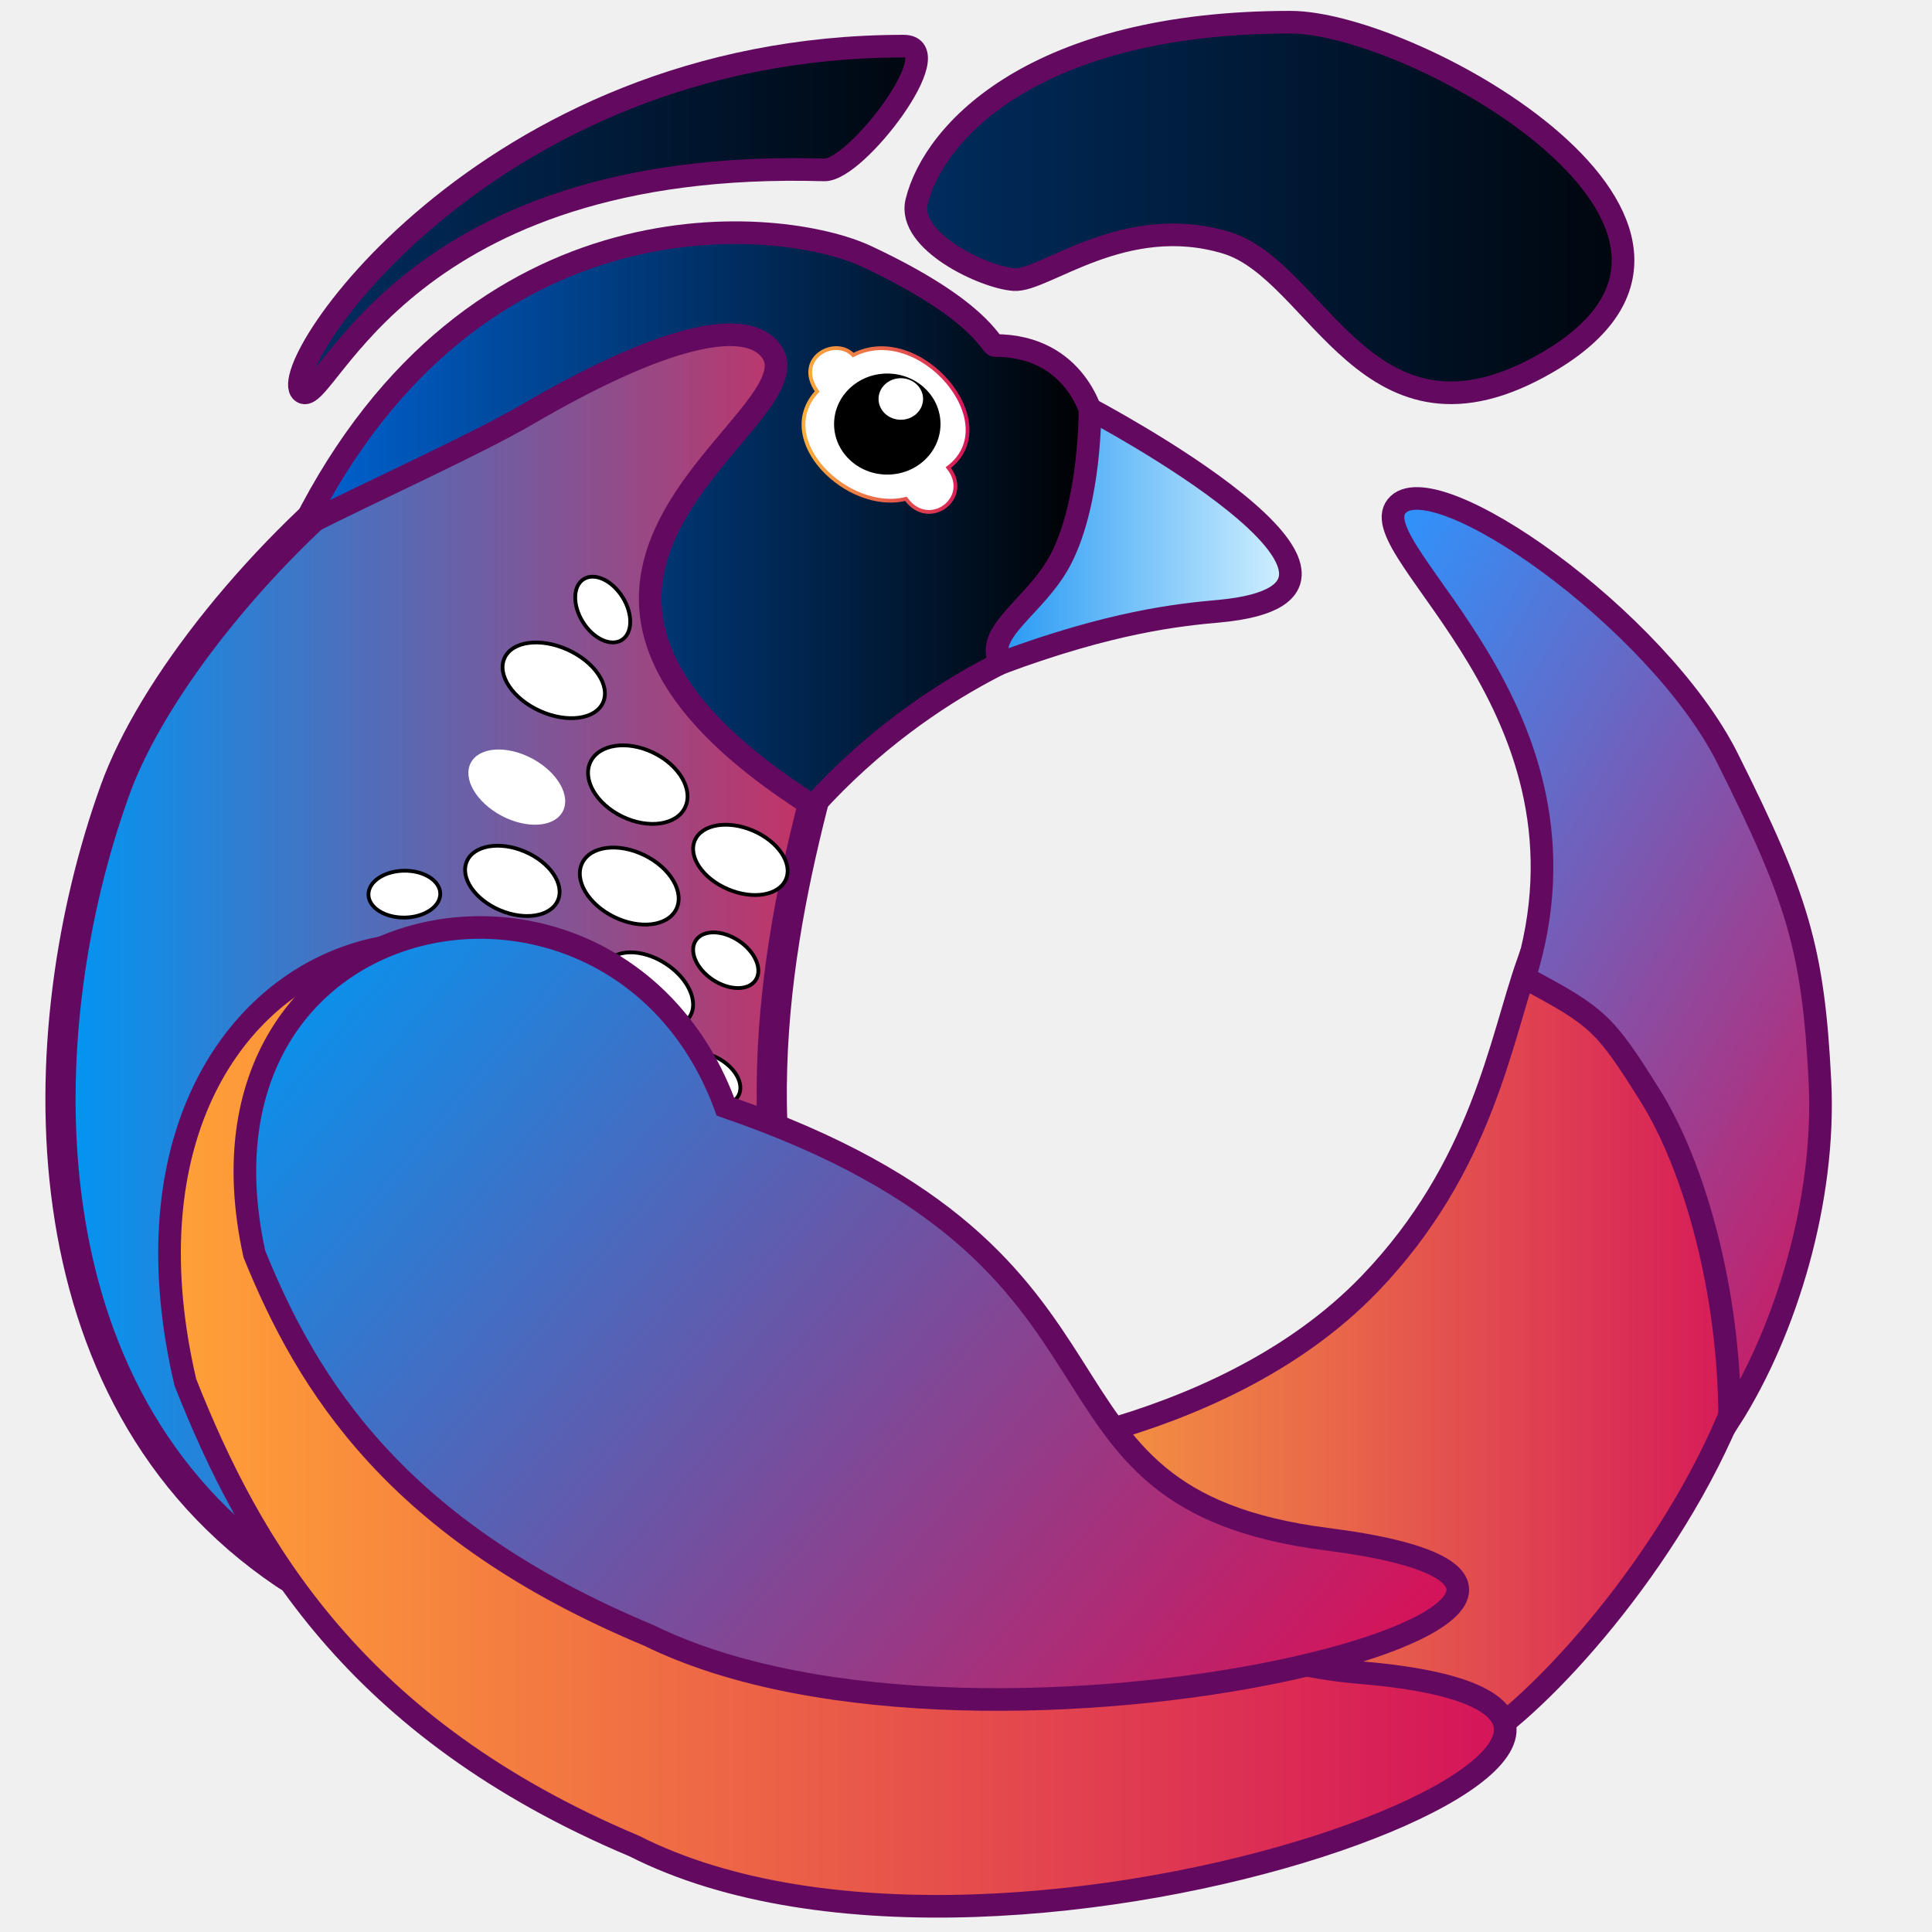
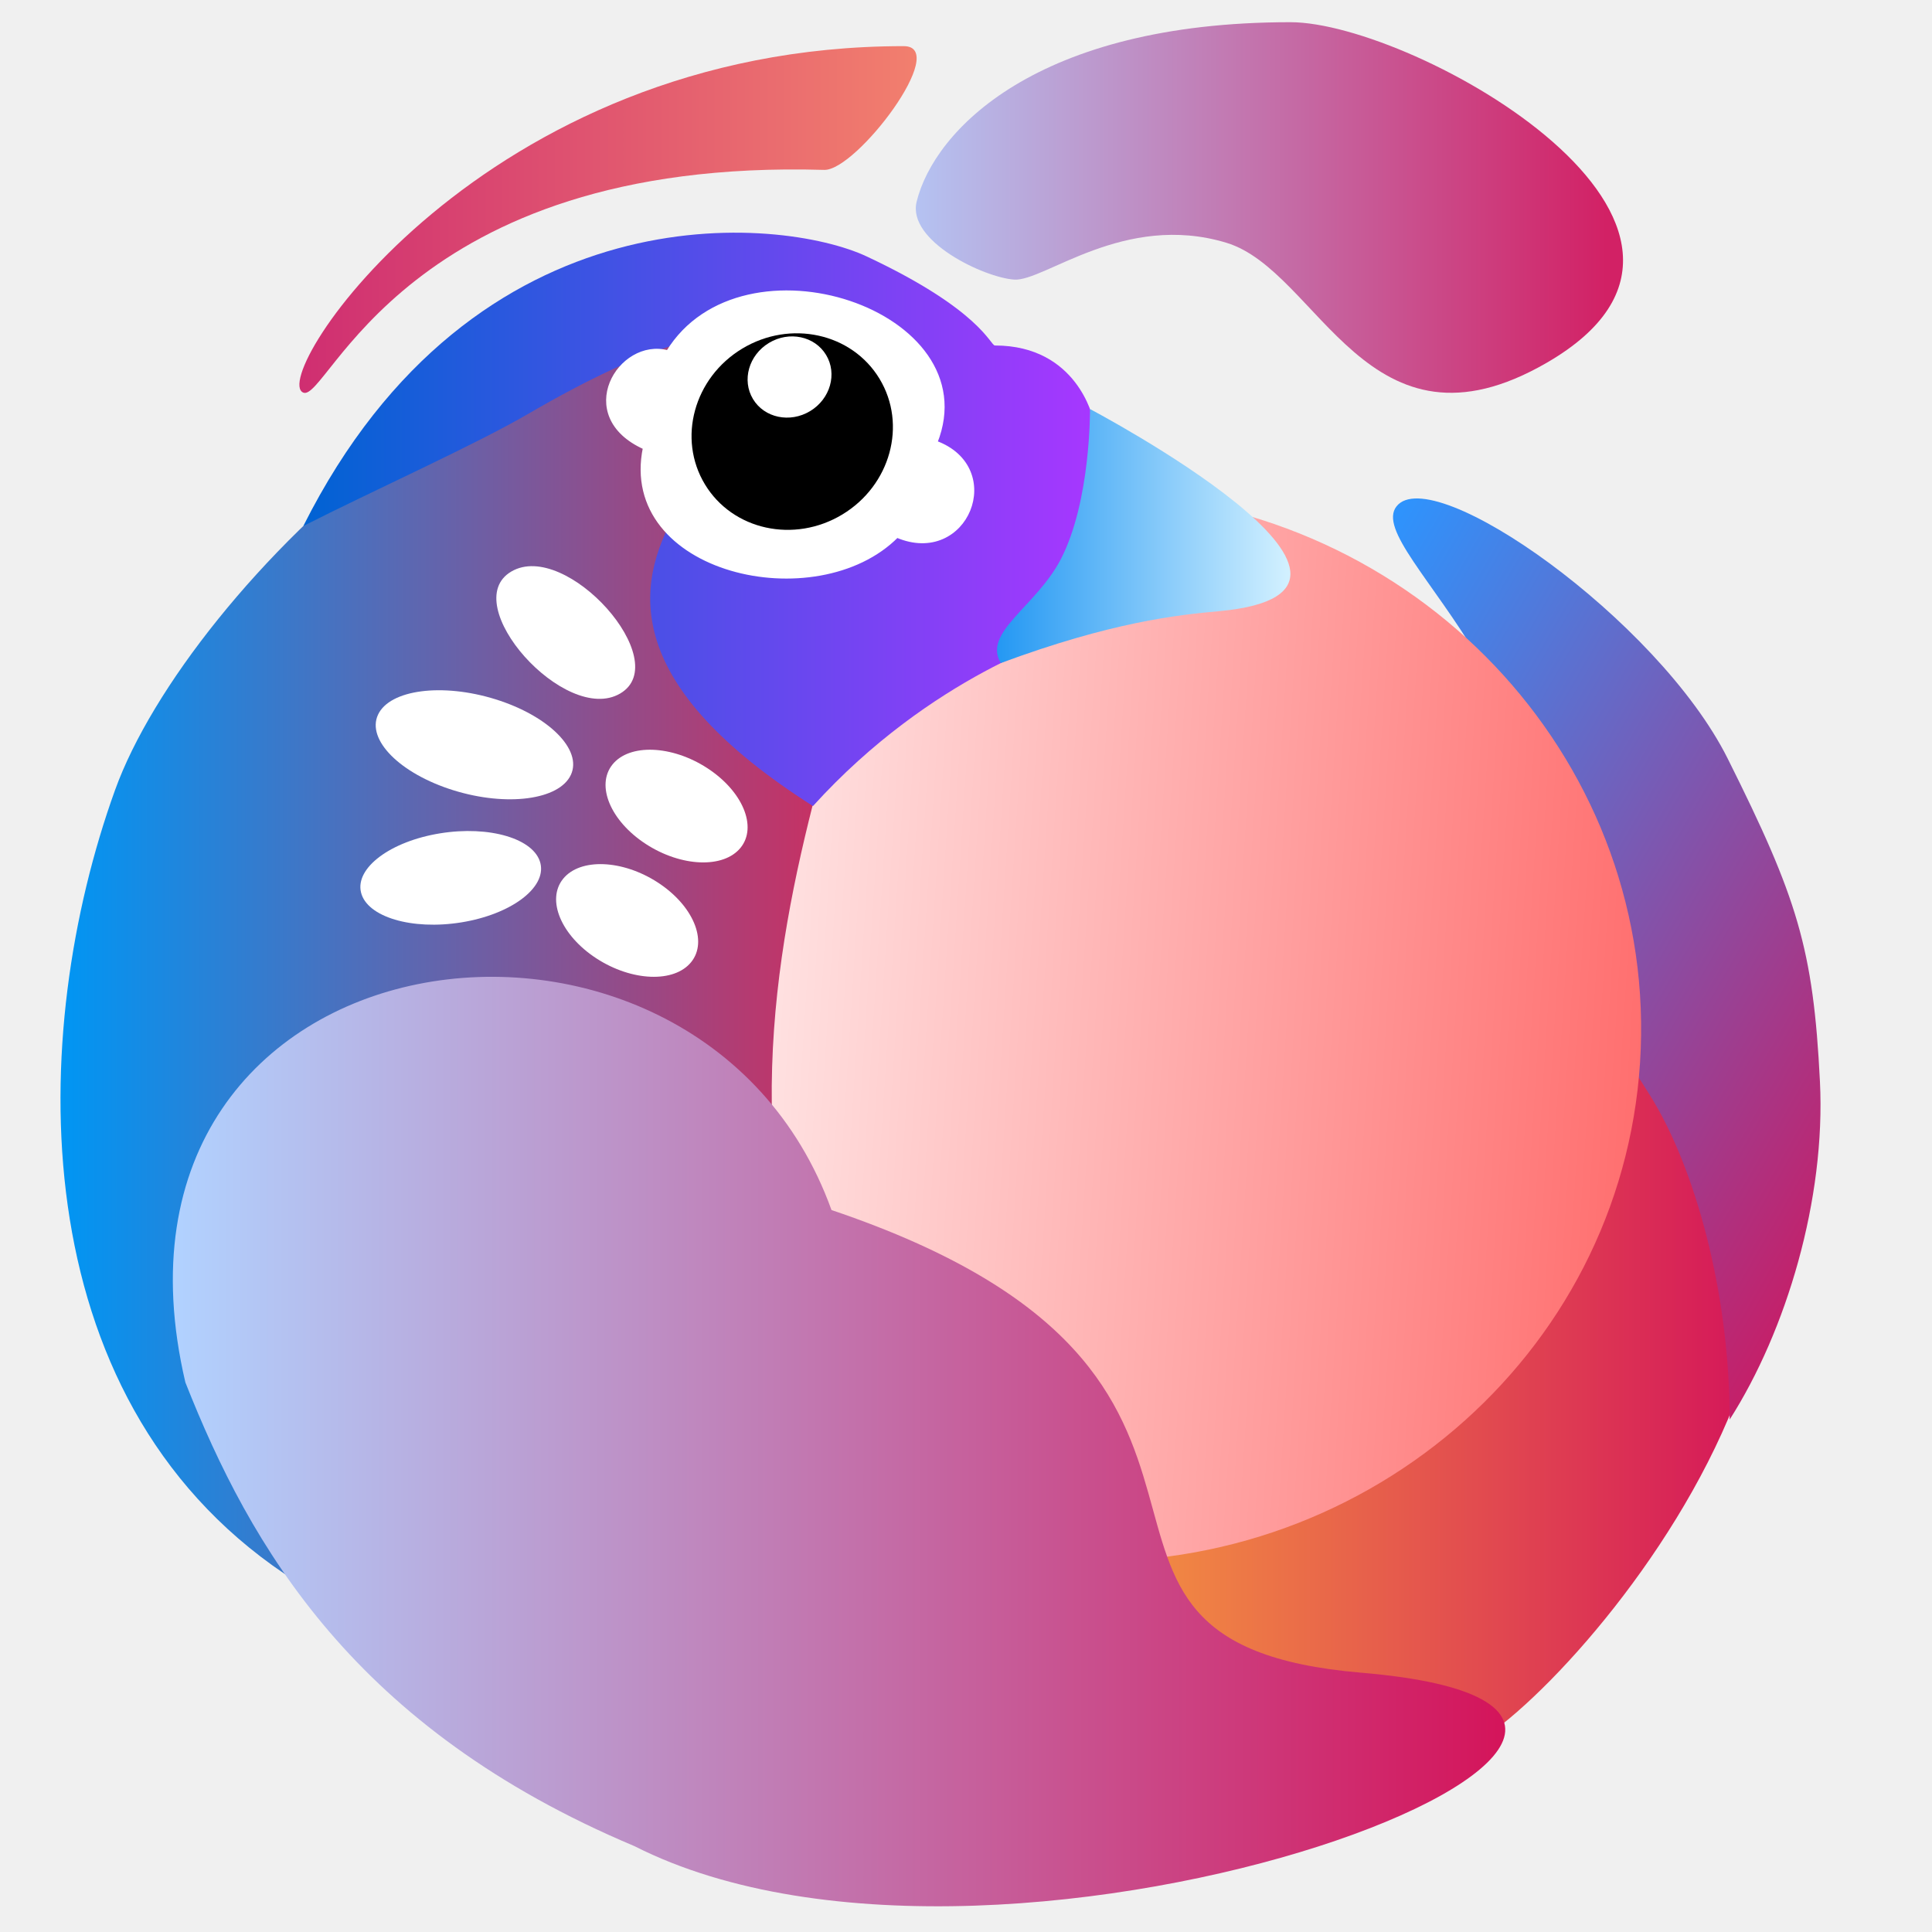
<svg xmlns="http://www.w3.org/2000/svg" viewBox="0 0 512 512">
  <defs>
    <style>
-       .cls-1{fill:#ffffff;stroke:#000000;stroke-miterlimit:10}
-       .cls-2{fill:url(#linear-gradient-1);stroke:#630a60;stroke-width:8;stroke-miterlimit:10}
-       .cls-3{fill:url(#Sunset);stroke:#630a60;stroke-width:6;stroke-miterlimit:10}
-       .cls-4{fill:url(#linear-gradient-2);stroke:#630a60;stroke-width:6;stroke-miterlimit:10}
-       .cls-5{fill:url(#linear-gradient-3);stroke:#630a60;stroke-width:6;stroke-miterlimit:10}
-       .cls-6{fill:#ffffff;stroke:url(#Sunset-2);stroke-miterlimit:10}
-       .cls-7{fill:#000000}
-       .cls-8{fill:#ffffff}
-       .cls-9{fill:url(#linear-gradient-4);stroke:#630a60;stroke-width:6;stroke-miterlimit:10}
-       .cls-10{fill:url(#linear-gradient-5);stroke:#630a60;stroke-width:6;stroke-miterlimit:10}
-       .cls-11{fill:url(#linear-gradient-6);stroke:#630a60;stroke-width:6;stroke-miterlimit:10}
-       .cls-12{fill:url(#linear-gradient-7);stroke:#630a60;stroke-width:6;stroke-miterlimit:10}
-       .cls-13{fill:url(#linear-gradient-8);stroke:#630a60;stroke-width:6;stroke-miterlimit:10}
+       .cls-1{fill:url(#Sunset)}
+       .cls-2{fill:url(#linear-gradient-1)}
+       .cls-3{fill:#ffffff;stroke:#000000;stroke-miterlimit:10}
+       .cls-4{fill:url(#linear-gradient-2)}
+       .cls-5{fill:url(#linear-gradient-3)}
+       .cls-6{fill:url(#linear-gradient-4)}
+       .cls-7{fill:#ffffff;stroke:#ffffff;stroke-miterlimit:10}
+       .cls-8{fill:#000000}
+       .cls-9{fill:#ffffff}
+       .cls-10{fill:url(#linear-gradient-5)}
+       .cls-11{fill:url(#linear-gradient-6)}
+       .cls-12{fill:url(#linear-gradient-7)}
+       .cls-13{fill:url(#linear-gradient-8)}
    </style>
-     <linearGradient id="linear-gradient-1" x1="16.031" y1="251.599" x2="235.436" y2="251.599" gradientUnits="userSpaceOnUse">
-       <stop offset="0" stop-color="#0096f4" />
-       <stop offset="1" stop-color="#d92856" />
-     </linearGradient>
    <linearGradient id="Sunset" x1="251.871" y1="359.8" x2="468.591" y2="359.8" gradientUnits="userSpaceOnUse">
      <stop offset="0" stop-color="#fbb03b" />
      <stop offset="1" stop-color="#d4145a" />
    </linearGradient>
-     <linearGradient id="linear-gradient-2" x1="330.472" y1="199.102" x2="521.143" y2="309.186" gradientUnits="userSpaceOnUse">
+     <linearGradient id="linear-gradient-1" x1="330.472" y1="199.102" x2="521.143" y2="309.186" gradientUnits="userSpaceOnUse">
      <stop offset="0" stop-color="#2c95ff" />
      <stop offset="1" stop-color="#d4145a" />
    </linearGradient>
-     <linearGradient id="linear-gradient-3" x1="80.385" y1="137.64" x2="289.655" y2="137.64" gradientUnits="userSpaceOnUse">
+     <linearGradient id="linear-gradient-2" x1="143.678" y1="262.915" x2="434.633" y2="281.535" gradientUnits="userSpaceOnUse">
+       <stop offset="0" stop-color="#ffffff" />
+       <stop offset="1" stop-color="#ff6f6f" />
+     </linearGradient>
+     <linearGradient id="linear-gradient-3" x1="16.031" y1="251.599" x2="235.436" y2="251.599" gradientUnits="userSpaceOnUse">
+       <stop offset="0" stop-color="#0096f4" />
+       <stop offset="1" stop-color="#d92856" />
+     </linearGradient>
+     <linearGradient id="linear-gradient-4" x1="80.385" y1="137.64" x2="289.655" y2="137.64" gradientUnits="userSpaceOnUse">
      <stop offset="0" stop-color="#0063d3" />
-       <stop offset="1" stop-color="#000000" />
+       <stop offset="1" stop-color="#a737ff" />
    </linearGradient>
-     <linearGradient id="Sunset-2" x1="212.431" y1="113.956" x2="256.915" y2="113.956" gradientUnits="userSpaceOnUse">
-       <stop offset="0" stop-color="#fbb03b" />
-       <stop offset="1" stop-color="#d4145a" />
-     </linearGradient>
-     <linearGradient id="linear-gradient-4" x1="264.212" y1="142.057" x2="341.968" y2="142.057" gradientUnits="userSpaceOnUse">
+     <linearGradient id="linear-gradient-5" x1="264.212" y1="142.057" x2="341.968" y2="142.057" gradientUnits="userSpaceOnUse">
      <stop offset="0" stop-color="#2498f3" />
      <stop offset="1" stop-color="#d3f1ff" />
    </linearGradient>
-     <linearGradient id="linear-gradient-5" x1="233.21" y1="54.573" x2="425.655" y2="54.573" gradientUnits="userSpaceOnUse">
-       <stop offset="0" stop-color="#002e62" />
-       <stop offset="1" stop-color="#00070f" />
+     <linearGradient id="linear-gradient-6" x1="233.21" y1="54.573" x2="425.655" y2="54.573" gradientUnits="userSpaceOnUse">
+       <stop offset="0" stop-color="#b3cbf9" />
+       <stop offset="1" stop-color="#d22165" />
    </linearGradient>
-     <linearGradient id="linear-gradient-6" x1="79.341" y1="58.178" x2="242.917" y2="58.178" gradientUnits="userSpaceOnUse">
-       <stop offset="0" stop-color="#002e62" />
-       <stop offset="1" stop-color="#00070f" />
+     <linearGradient id="linear-gradient-7" x1="79.341" y1="58.178" x2="242.917" y2="58.178" gradientUnits="userSpaceOnUse">
+       <stop offset="0" stop-color="#cf2e71" />
+       <stop offset="1" stop-color="#f27f6e" />
    </linearGradient>
-     <linearGradient id="linear-gradient-7" x1="44.925" y1="377.622" x2="398.908" y2="377.622" gradientUnits="userSpaceOnUse">
-       <stop offset="0" stop-color="#ffa137" />
-       <stop offset="1" stop-color="#d4145a" />
-     </linearGradient>
-     <linearGradient id="linear-gradient-8" x1="101.081" y1="244.841" x2="351.807" y2="455.225" gradientUnits="userSpaceOnUse">
-       <stop offset="0" stop-color="#0d8fea" />
+     <linearGradient id="linear-gradient-8" x1="45.801" y1="382.026" x2="398.908" y2="382.026" gradientUnits="userSpaceOnUse">
+       <stop offset="0" stop-color="#b1d2ff" />
      <stop offset="1" stop-color="#d4145a" />
    </linearGradient>
  </defs>
  <g id="Layer_1" data-name="Layer 1">
-     <path d="M475.572 67.19" class="cls-1" />
-     <path d="M216.931 87.941 C270.364 123.981 189.271 210.989 207.141 323.762 C78.869 234.08 117.11 445.183 75.454 417.113 C5.209 369.778 7.358 273.513 30.495 209.357 C49.892 155.574 145.897 62.019 216.931 87.941 Z" class="cls-2" />
-     <path d="M251.871 387.002 C251.871 387.002 356.216 486.467 394.263 459.834 C432.31 433.201 534.589 299.564 404.859 255.235 C397.615 275.757 392.72 309.264 363.047 340.169 C322.352 382.553 251.871 387.002 251.871 387.002 Z" class="cls-3" />
-     <path d="M370.103 134.176 C379.588 122.218 439.375 164.07 457.855 201.029 C476.335 237.989 480.541 251.402 482.301 286.572 C483.863 317.78 473.41 352.673 458.381 376.194 C458.381 342.496 449.159 309.191 437.201 290.167 C425.244 271.144 423.613 269.513 404.006 259.089 C426.29 188.05 360.619 146.133 370.103 134.176 Z" class="cls-4" />
-     <path d="M289.655 110.954 C289.655 110.954 285.558 91.559 263.662 91.559 C262.445 91.559 259.936 82.149 229.666 67.953 C207.193 57.414 125.733 49.098 80.385 139.394 C98.564 130.162 125.999 117.835 140.038 109.646 C172.304 90.824 194.729 84.418 202.995 91.559 C223.517 109.289 115.435 150.025 215.443 213.617 C246.968 178.832 282.475 168.536 282.475 168.536 Z" class="cls-5" />
-     <path d="M226.102 94.1 C221.351 89.095 210.374 94.863 216.549 103.746 C204.607 116.63 224.78 136.052 240.08 132.198 C246.176 140.663 257.754 131.959 251.31 123.916 C266.827 112.198 243.651 85.002 226.102 94.1 Z" class="cls-6" />
-     <path d="M221.038 112.382 C221.038 104.986 227.352 98.991 235.14 98.991 C242.929 98.991 249.243 104.986 249.243 112.382 C249.243 119.777 242.929 125.772 235.14 125.772 C227.352 125.772 221.038 119.777 221.038 112.382 Z" class="cls-7" />
-     <path d="M232.823 105.733 C232.823 102.692 235.465 100.228 238.724 100.228 C241.983 100.228 244.625 102.692 244.625 105.733 C244.625 108.773 241.983 111.238 238.724 111.238 C235.465 111.238 232.823 108.773 232.823 105.733 Z" class="cls-8" />
-     <path d="M288.857 108.398 C288.857 108.398 380.248 156.553 323.261 161.952 C312.02 162.951 294.48 164.87 265.234 175.716 C260.278 167.645 274.603 160.746 281.107 148.226 C289.118 132.805 288.857 108.398 288.857 108.398 Z" class="cls-9" />
-     <path d="M242.917 53.462 C240.362 63.901 260.796 73.555 268.764 74.098 C276.733 74.642 297.915 56.133 325 64.334 C349.613 71.786 362.44 123.617 409.922 96.124 C471.791 60.3 374.826 5.883 341.968 5.883 C274.611 5.883 247.514 34.68 242.917 53.462 Z" class="cls-10" />
-     <path d="M218.426 45.024 C226.932 45.273 251.988 12.229 239.487 12.229 C127.72 12.229 70.778 100.163 80.385 104.049 C86.907 106.688 107.218 41.763 218.426 45.024 Z" class="cls-11" />
-     <path d="M133.693 174.399 C135.718 169.914 143.204 168.917 150.415 172.172 C157.625 175.427 161.829 181.702 159.804 186.186 C157.779 190.671 150.293 191.668 143.083 188.413 C135.872 185.158 131.669 178.883 133.693 174.399 Z" class="cls-1" />
-     <path d="M124.777 202.138 C127.001 197.943 134.256 197.433 140.981 200.999 C147.706 204.564 151.355 210.855 149.131 215.05 C146.908 219.244 139.653 219.754 132.928 216.189 C126.202 212.623 122.553 206.332 124.777 202.138 Z" class="cls-8" />
-     <path d="M154.288 228.71 C156.502 224.189 163.879 223.258 170.766 226.63 C177.652 230.002 181.44 236.401 179.226 240.922 C177.012 245.443 169.634 246.375 162.748 243.003 C155.862 239.63 152.074 233.231 154.288 228.71 Z" class="cls-1" />
-     <path d="M156.489 201.892 C158.747 197.209 166.188 196.118 173.11 199.455 C180.032 202.792 183.813 209.293 181.556 213.976 C179.298 218.659 171.857 219.75 164.935 216.413 C158.013 213.076 154.232 206.575 156.489 201.892 Z" class="cls-1" />
-     <path d="M123.702 228.294 C125.53 224.005 132.419 222.834 139.088 225.677 C145.757 228.52 149.682 234.302 147.853 238.59 C146.025 242.878 139.137 244.05 132.467 241.207 C125.798 238.363 121.873 232.582 123.702 228.294 Z" class="cls-1" />
-     <path d="M160.615 255.368 C163.109 251.429 170.096 251.38 176.222 255.258 C182.347 259.136 185.292 265.473 182.798 269.412 C180.304 273.351 173.317 273.4 167.191 269.522 C161.066 265.644 158.121 259.307 160.615 255.368 Z" class="cls-1" />
-     <path d="M184.134 222.731 C185.962 218.443 192.851 217.271 199.52 220.115 C206.189 222.958 210.114 228.739 208.285 233.028 C206.457 237.316 199.569 238.487 192.899 235.644 C186.23 232.801 182.305 227.019 184.134 222.731 Z" class="cls-1" />
-     <path d="M154.683 153.475 C157.589 151.657 162.205 153.795 164.991 158.251 C167.778 162.706 167.68 167.792 164.773 169.61 C161.866 171.428 157.251 169.29 154.465 164.834 C151.678 160.379 151.776 155.293 154.683 153.475 Z" class="cls-1" />
-     <path d="M97.645 237.094 C97.596 233.666 101.815 230.825 107.07 230.75 C112.324 230.674 116.624 233.392 116.673 236.82 C116.723 240.248 112.503 243.088 107.249 243.164 C101.994 243.24 97.695 240.522 97.645 237.094 Z" class="cls-1" />
-     <path d="M178.878 281.447 C180.472 278.411 185.536 277.931 190.188 280.374 C194.841 282.817 197.32 287.258 195.727 290.294 C194.133 293.329 189.069 293.809 184.416 291.366 C179.764 288.923 177.284 284.482 178.878 281.447 Z" class="cls-1" />
-     <path d="M184.396 249.218 C186.289 246.36 191.376 246.395 195.757 249.297 C200.138 252.198 202.155 256.868 200.262 259.726 C198.369 262.585 193.283 262.55 188.901 259.648 C184.52 256.746 182.503 252.077 184.396 249.218 Z" class="cls-1" />
-     <path d="M168.109 489.235 C93.959 458.015 66.369 409.955 49.125 366.348 C20.531 244.337 146.021 208.292 181.548 306.808 C312.896 351.137 266.088 435.291 360.717 443.28 C486.891 453.932 268.433 540.124 168.109 489.235 Z" class="cls-12" />
-     <path d="M171.927 433.384 C104.829 405.438 81.445 366.912 67.419 332.361 C46.318 236.707 163.73 215.402 192.251 293.282 C311.583 334.315 264.718 396.836 351.73 407.915 C467.747 422.686 262.334 477.869 171.927 433.384 Z" class="cls-13" />
+     <path d="M251.871 387.002 C251.871 387.002 356.216 486.467 394.263 459.834 C432.31 433.201 534.589 299.564 404.859 255.235 C397.615 275.757 392.72 309.264 363.047 340.169 C322.352 382.553 251.871 387.002 251.871 387.002 Z" class="cls-1" />
+     <path d="M370.103 134.176 C379.588 122.218 439.375 164.07 457.855 201.029 C476.335 237.989 480.541 251.402 482.301 286.572 C483.863 317.78 473.41 352.673 458.381 376.194 C458.381 342.496 449.159 309.191 437.201 290.167 C425.244 271.144 423.613 269.513 404.006 259.089 C426.29 188.05 360.619 146.133 370.103 134.176 Z" class="cls-2" />
+     <path d="M475.572 67.19" class="cls-3" />
+     <path d="M143.678 262.915 C148.671 184.897 217.851 125.819 298.196 130.961 C378.541 136.103 439.626 203.517 434.633 281.535 C429.64 359.552 360.46 418.63 280.115 413.488 C199.77 408.346 138.685 340.932 143.678 262.915 Z" class="cls-4" />
+     <path d="M216.931 87.941 C270.364 123.981 189.271 210.989 207.141 323.762 C78.869 234.08 117.11 445.183 75.454 417.113 C5.209 369.778 7.358 273.513 30.495 209.357 C49.892 155.574 145.897 62.019 216.931 87.941 Z" class="cls-5" />
+     <path d="M289.655 110.954 C289.655 110.954 285.558 91.559 263.662 91.559 C262.445 91.559 259.936 82.149 229.666 67.953 C207.193 57.414 125.733 49.098 80.385 139.394 C98.564 130.162 125.999 117.835 140.038 109.646 C172.304 90.824 194.729 84.418 202.995 91.559 C223.517 109.289 115.435 150.025 215.443 213.617 C246.968 178.832 282.475 168.536 282.475 168.536 Z" class="cls-6" />
+     <path d="M176.995 93.336 C164.237 89.834 151.944 110.18 170.882 118.635 C164.059 151.615 216.416 163.485 237.7 141.992 C256.094 149.84 266.464 124.08 247.916 117.27 C261.761 82.66 196.771 61.011 176.995 93.336 Z" class="cls-7" />
+     <path d="M186.809 128.354 C179.477 116.219 183.894 100.123 196.674 92.401 C209.455 84.68 225.758 88.258 233.09 100.393 C240.421 112.528 236.004 128.625 223.224 136.346 C210.444 144.067 194.14 140.489 186.809 128.354 Z" class="cls-8" />
+     <path d="M199.555 105.761 C196.541 100.772 198.433 94.109 203.781 90.878 C209.129 87.647 215.907 89.072 218.922 94.06 C221.936 99.049 220.044 105.713 214.696 108.944 C209.348 112.175 202.569 110.75 199.555 105.761 Z" class="cls-9" />
+     <path d="M288.857 108.398 C288.857 108.398 380.248 156.553 323.261 161.952 C312.02 162.951 294.48 164.87 265.234 175.716 C260.278 167.645 274.603 160.746 281.107 148.226 C289.118 132.805 288.857 108.398 288.857 108.398 Z" class="cls-10" />
+     <path d="M242.917 53.462 C240.362 63.901 260.796 73.555 268.764 74.098 C276.733 74.642 297.915 56.133 325 64.334 C349.613 71.786 362.44 123.617 409.922 96.124 C471.791 60.3 374.826 5.883 341.968 5.883 C274.611 5.883 247.514 34.68 242.917 53.462 Z" class="cls-11" />
+     <path d="M218.426 45.024 C226.932 45.273 251.988 12.229 239.487 12.229 C127.72 12.229 70.778 100.163 80.385 104.049 C86.907 106.688 107.218 41.763 218.426 45.024 Z" class="cls-12" />
+     <path d="M135.511 151.458 C150.031 142.935 178.871 175.266 164.351 183.788 C149.831 192.31 120.991 159.98 135.511 151.458 Z" class="cls-9" />
+     <path d="M100.179 189.401 C103.271 182.746 117.217 180.921 131.33 185.324 C145.443 189.727 154.378 198.691 151.287 205.346 C148.196 212.001 134.249 213.826 120.136 209.423 C106.023 205.02 97.088 196.056 100.179 189.401 Z" class="cls-9" />
+     <path d="M95.673 236.501 C94.099 229.988 103.466 222.98 116.596 220.848 C129.725 218.716 141.645 222.267 143.22 228.78 C144.794 235.293 135.427 242.301 122.298 244.433 C109.168 246.565 97.248 243.013 95.673 236.501 Z" class="cls-9" />
+     <path d="M168.109 489.235 C93.959 458.015 66.369 409.955 49.125 366.348 C20.531 244.337 184.829 222.157 220.355 320.673 C351.704 365.002 266.088 435.291 360.717 443.28 C486.891 453.932 268.433 540.124 168.109 489.235 Z" class="cls-13" />
+     <path d="M149.222 232.905 C153.707 227.346 164.944 227.776 174.319 233.866 C183.695 239.957 187.659 249.401 183.173 254.961 C178.687 260.521 167.451 260.09 158.076 254 C148.7 247.91 144.736 238.465 149.222 232.905 Z" class="cls-9" />
+     <path d="M162.323 202.59 C166.808 197.03 178.045 197.46 187.42 203.55 C196.796 209.641 200.76 219.085 196.274 224.645 C191.788 230.205 180.552 229.775 171.177 223.684 C161.801 217.594 157.837 208.149 162.323 202.59 Z" class="cls-9" />
  </g>
</svg>
